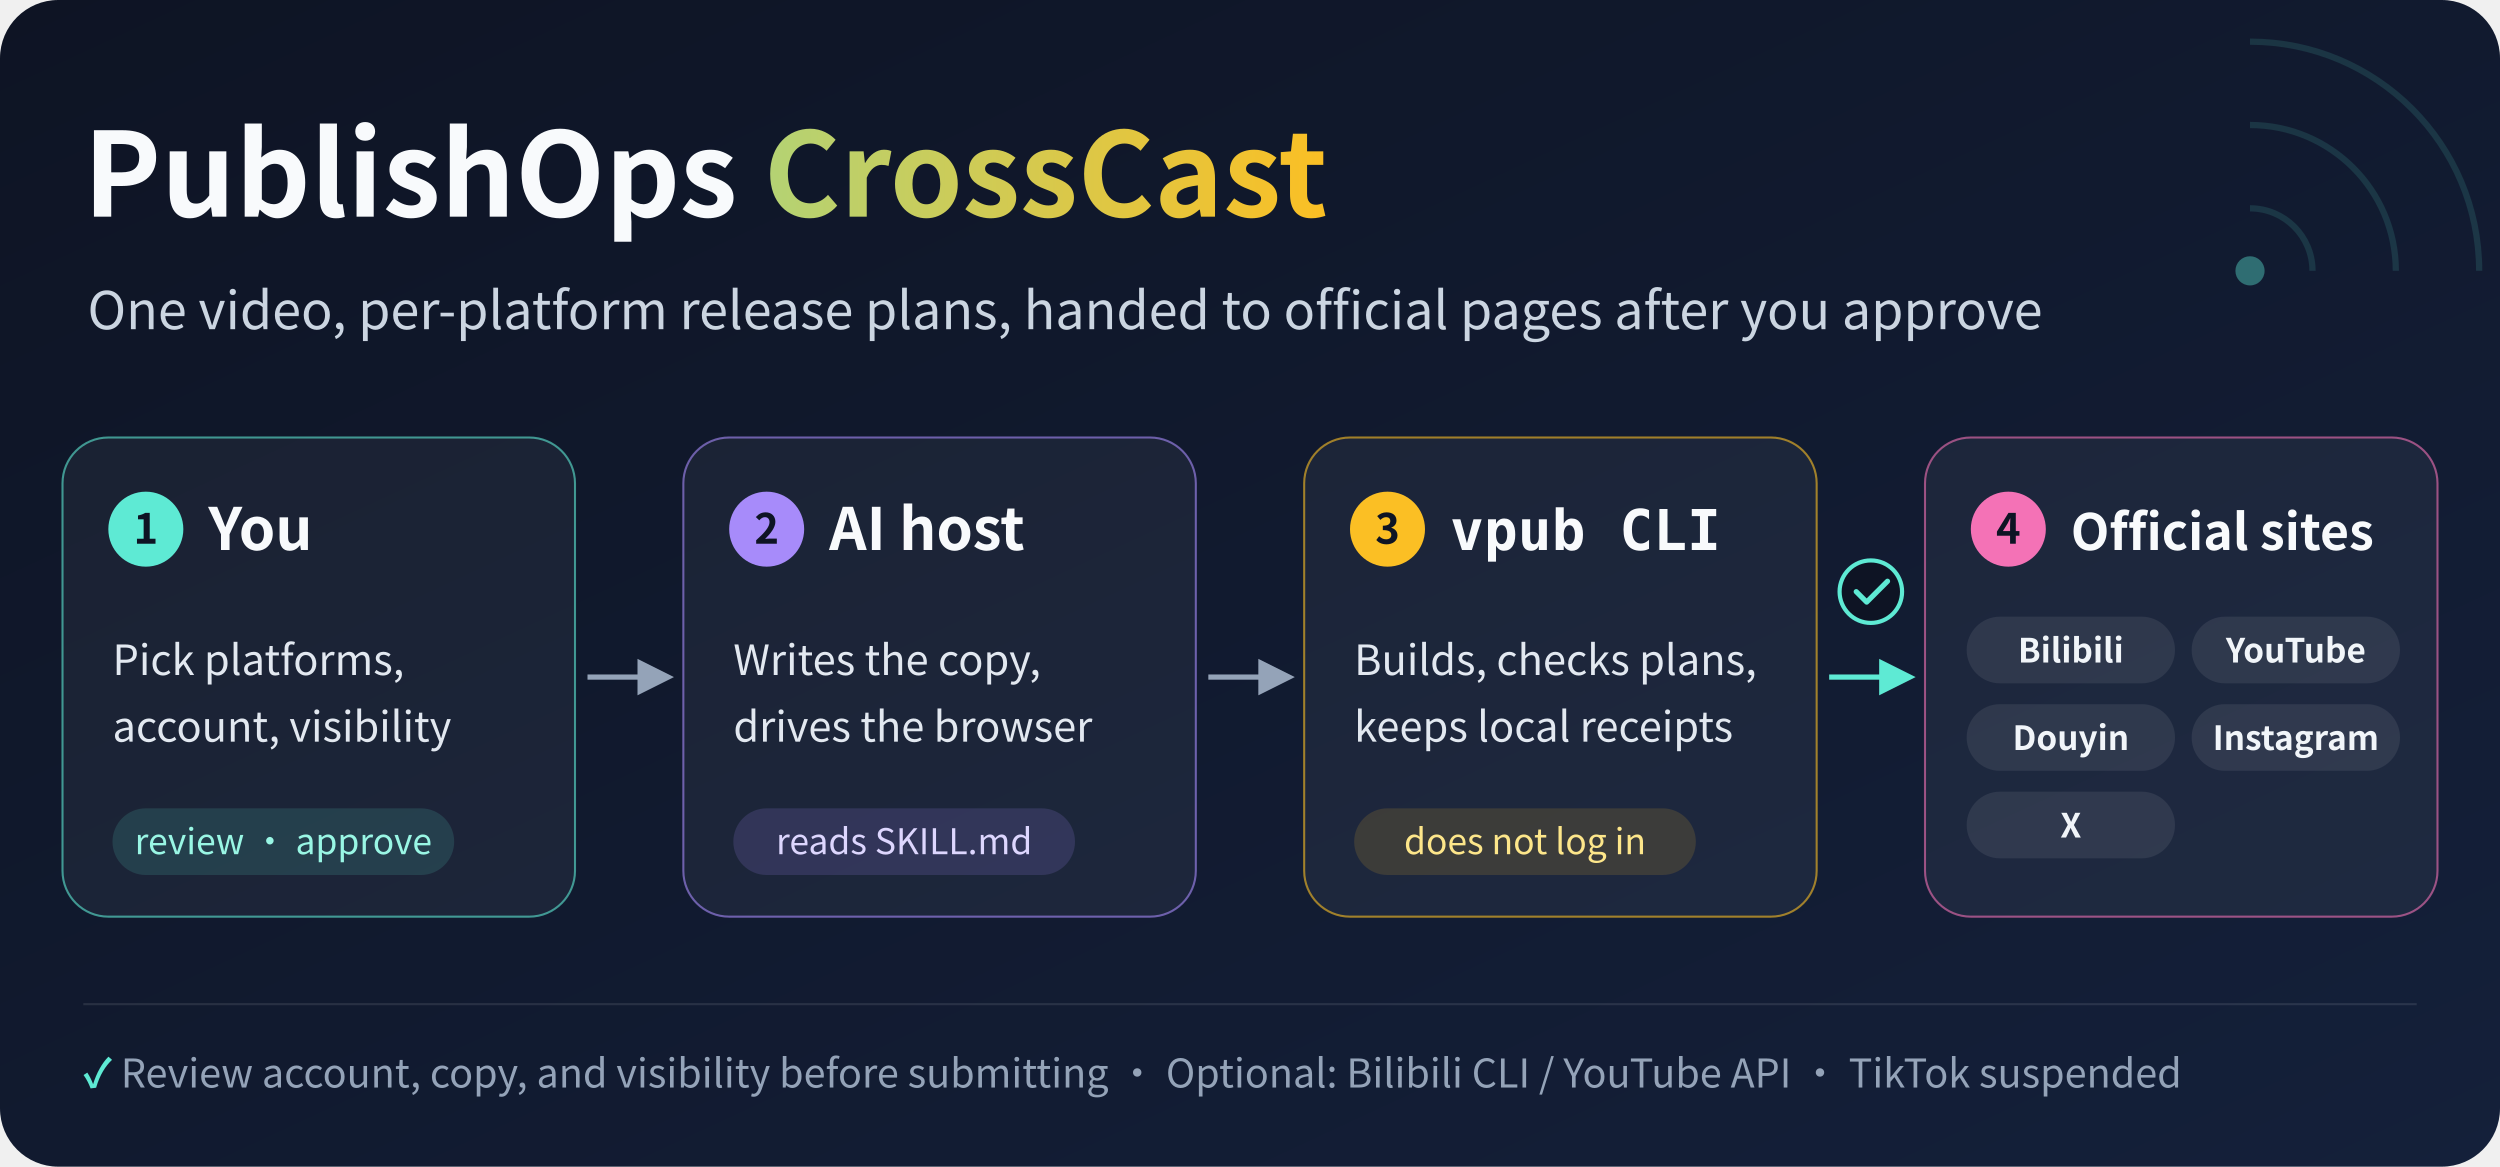
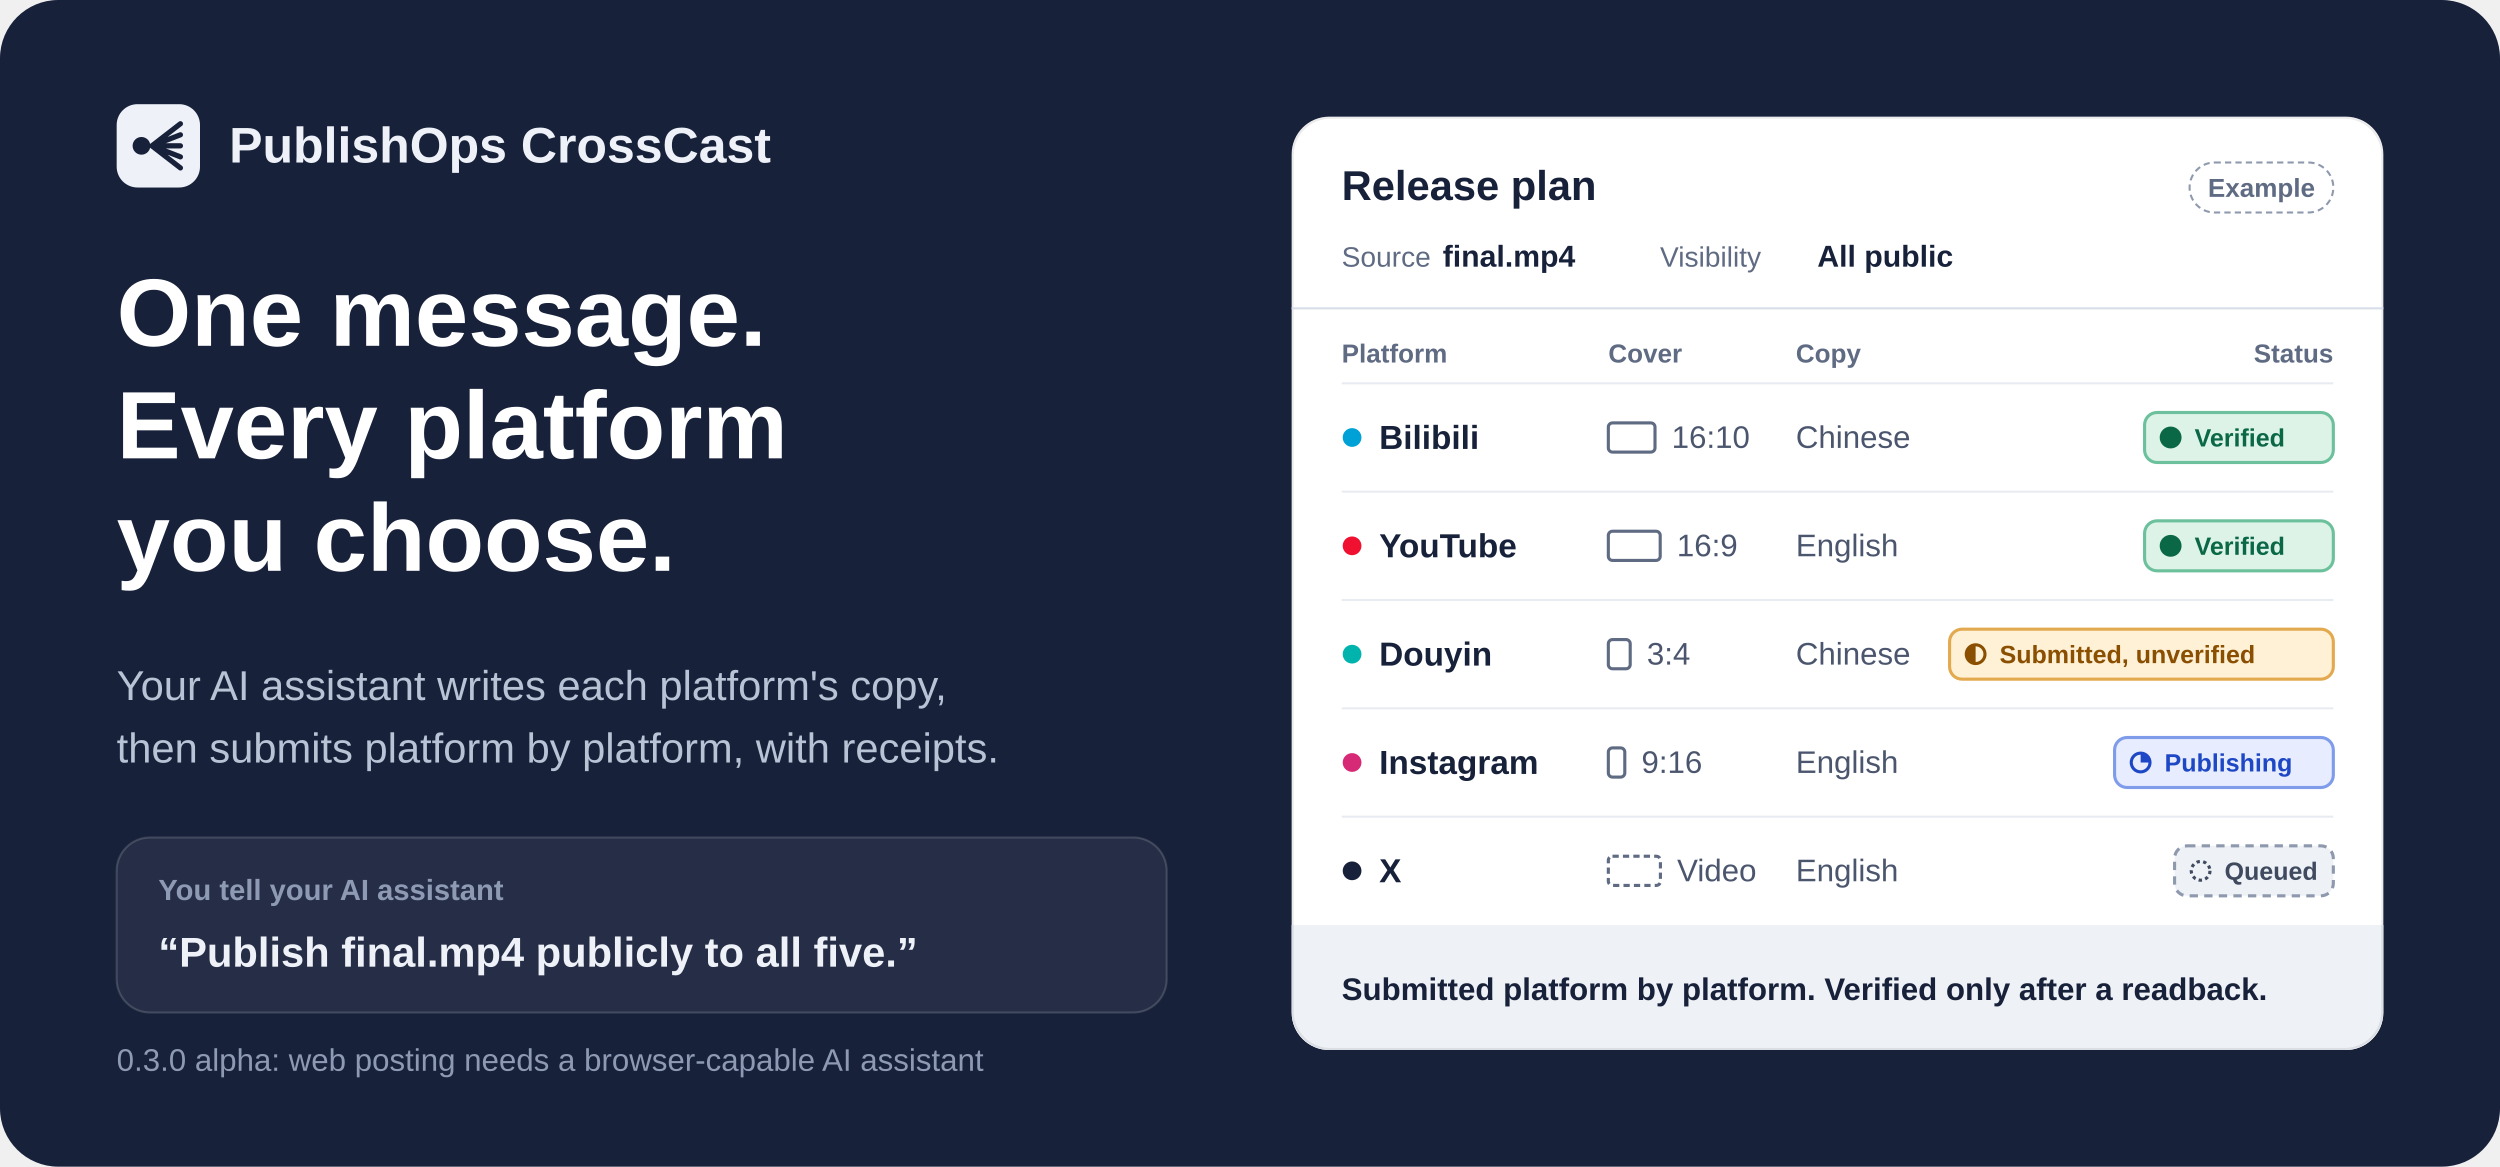
<svg xmlns="http://www.w3.org/2000/svg" width="1200" height="560" viewBox="0 0 1200 560" role="img" aria-labelledby="t d">
  <defs>
-     <linearGradient id="bg" x1="0" y1="0" x2="1" y2="1">
-       <stop offset="0" stop-color="#0e1424" />
-       <stop offset="1" stop-color="#14203a" />
-     </linearGradient>
-     <linearGradient id="accent" x1="0" y1="0" x2="1" y2="0">
-       <stop offset="0" stop-color="#5eead4" />
-       <stop offset="1" stop-color="#fbbf24" />
-     </linearGradient>
-     <marker id="arrow" viewBox="0 0 10 10" refX="8" refY="5" markerWidth="7" markerHeight="7" orient="auto">
-       <path d="M0 0 L10 5 L0 10 Z" fill="#94a3b8" />
-     </marker>
-     <marker id="arrow-ok" viewBox="0 0 10 10" refX="8" refY="5" markerWidth="7" markerHeight="7" orient="auto">
-       <path d="M0 0 L10 5 L0 10 Z" fill="#5eead4" />
-     </marker>
+     <clipPath id="card">
+       <rect x="620" y="56" width="524" height="448" rx="18" />
+     </clipPath>
  </defs>
-   <rect width="1200" height="560" rx="28" fill="url(#bg)" />
-   <g fill="none" stroke="#5eead4" stroke-opacity="0.13" stroke-width="3">
-     <path d="M1080 60 a70 70 0 0 1 70 70" />
-     <path d="M1080 20 a110 110 0 0 1 110 110" />
-     <path d="M1080 100 a30 30 0 0 1 30 30" />
-   </g>
-   <circle cx="1080" cy="130" r="7" fill="#5eead4" fill-opacity="0.4" />
-   <g font-family="'Segoe UI','PingFang SC','Microsoft YaHei','Noto Sans CJK SC','Noto Sans SC',Arial,sans-serif">
-     <text x="40" y="104" font-size="56" font-weight="800" fill="#f8fafc">PublishOps <tspan fill="url(#accent)">CrossCast</tspan>
-     </text>
-     <text x="42" y="158" font-size="25" fill="#cbd5e1">One video, per-platform release plans, handed to official pages after you approve</text>
-     <g transform="translate(30 210)">
-       <rect width="246" height="230" rx="22" fill="#ffffff" fill-opacity="0.05" stroke="#5eead4" stroke-opacity="0.6" />
-       <circle cx="40" cy="44" r="18" fill="#5eead4" />
-       <text x="40" y="51" text-anchor="middle" font-size="20" font-weight="800" fill="#0e1424">1</text>
-       <text x="70" y="54" font-size="28" font-weight="700" fill="#f8fafc">You</text>
-       <text x="24" y="114" font-size="20" fill="#e2e8f0">Pick platforms,</text>
-       <text x="24" y="146" font-size="20" fill="#e2e8f0">account, visibility</text>
-       <rect x="24" y="178" width="164" height="32" rx="16" fill="#5eead4" fill-opacity="0.14" />
-       <text x="106" y="200" text-anchor="middle" font-size="17" fill="#99f6e4">review · approve</text>
+   <rect width="1200" height="560" rx="28" fill="#17213a" />
+   <g font-family="'Segoe UI',-apple-system,BlinkMacSystemFont,'Helvetica Neue',Arial,'Noto Sans',sans-serif">
+     <g transform="translate(56 50)">
+       <rect width="40" height="40" rx="10" fill="#eef2f8" />
+       <circle cx="11.9" cy="20" r="4.25" fill="#17213a" />
+       <path d="M16.9 20 30.6 9.4M16.9 20 30.6 14.7M16.9 20H30.6M16.9 20 30.6 25.3M16.9 20 30.6 30.6" stroke="#17213a" stroke-width="2.5" stroke-linecap="round" fill="none" />
+       <text x="54" y="28" font-size="24" font-weight="800" fill="#eef2f8" font-family="'Segoe UI',-apple-system,BlinkMacSystemFont,'Helvetica Neue',Arial,'Noto Sans',sans-serif">PublishOps CrossCast</text>
    </g>
-     <g transform="translate(328 210)">
-       <rect width="246" height="230" rx="22" fill="#ffffff" fill-opacity="0.05" stroke="#a78bfa" stroke-opacity="0.6" />
-       <circle cx="40" cy="44" r="18" fill="#a78bfa" />
-       <text x="40" y="51" text-anchor="middle" font-size="20" font-weight="800" fill="#0e1424">2</text>
-       <text x="70" y="54" font-size="28" font-weight="700" fill="#f8fafc">AI host</text>
-       <text x="24" y="114" font-size="20" fill="#e2e8f0">Writes the copy,</text>
-       <text x="24" y="146" font-size="20" fill="#e2e8f0">drives the browser</text>
-       <rect x="24" y="178" width="164" height="32" rx="16" fill="#a78bfa" fill-opacity="0.16" />
-       <text x="106" y="200" text-anchor="middle" font-size="17" fill="#ddd6fe">reads SKILL.md</text>
+     <text x="56" y="166" font-size="46" font-weight="800" fill="#ffffff">One message.</text>
+     <text x="56" y="220" font-size="46" font-weight="800" fill="#ffffff">Every platform</text>
+     <text x="56" y="274" font-size="46" font-weight="800" fill="#ffffff">you choose.</text>
+     <text x="56" y="336" font-size="20" fill="#b9c3d6">Your AI assistant writes each platform's copy,</text>
+     <text x="56" y="366" font-size="20" fill="#b9c3d6">then submits platform by platform, with receipts.</text>
+     <rect x="56" y="402" width="504" height="84" rx="16" fill="#ffffff" fill-opacity="0.06" stroke="#ffffff" stroke-opacity="0.16" />
+     <text x="76" y="432" font-size="14" font-weight="600" fill="#8e9ab3">You tell your AI assistant</text>
+     <text x="76" y="464" font-size="20" font-weight="700" fill="#eef2f8">“Publish final.mp4 publicly to all five.”</text>
+     <text x="56" y="514" font-size="15" fill="#8e9ab3">0.3.0 alpha: web posting needs a browser-capable AI assistant</text>
+     <g clip-path="url(#card)">
+       <rect x="620" y="56" width="524" height="448" fill="#ffffff" />
+       <rect x="620" y="444" width="524" height="60" fill="#eef1f6" />
    </g>
-     <g transform="translate(626 210)">
-       <rect width="246" height="230" rx="22" fill="#ffffff" fill-opacity="0.05" stroke="#fbbf24" stroke-opacity="0.6" />
-       <circle cx="40" cy="44" r="18" fill="#fbbf24" />
-       <text x="40" y="51" text-anchor="middle" font-size="20" font-weight="800" fill="#0e1424">3</text>
-       <text x="70" y="54" font-size="27" font-weight="700" fill="#f8fafc" font-family="Consolas,'SFMono-Regular',Menlo,monospace">vpub CLI</text>
-       <text x="24" y="114" font-size="20" fill="#e2e8f0">Builds, checks plans,</text>
-       <text x="24" y="146" font-size="20" fill="#e2e8f0">keeps local receipts</text>
-       <rect x="24" y="178" width="164" height="32" rx="16" fill="#fbbf24" fill-opacity="0.14" />
-       <text x="106" y="200" text-anchor="middle" font-size="17" fill="#fde68a">does not log in</text>
-     </g>
-     <g transform="translate(924 210)">
-       <rect width="246" height="230" rx="22" fill="#ffffff" fill-opacity="0.05" stroke="#f472b6" stroke-opacity="0.6" />
-       <circle cx="40" cy="44" r="18" fill="#f472b6" />
-       <text x="40" y="51" text-anchor="middle" font-size="20" font-weight="800" fill="#0e1424">4</text>
-       <text x="70" y="54" font-size="24" font-weight="700" fill="#f8fafc">Official sites</text>
-       <g font-size="16" font-weight="600" fill="#f1f5f9">
-         <rect x="20" y="86" width="100" height="32" rx="16" fill="#ffffff" fill-opacity="0.08" />
-         <text x="70" y="108" text-anchor="middle">Bilibili</text>
-         <rect x="128" y="86" width="100" height="32" rx="16" fill="#ffffff" fill-opacity="0.08" />
-         <text x="178" y="108" text-anchor="middle">YouTube</text>
-         <rect x="20" y="128" width="100" height="32" rx="16" fill="#ffffff" fill-opacity="0.08" />
-         <text x="70" y="150" text-anchor="middle">Douyin</text>
-         <rect x="128" y="128" width="100" height="32" rx="16" fill="#ffffff" fill-opacity="0.08" />
-         <text x="178" y="150" text-anchor="middle">Instagram</text>
-         <rect x="20" y="170" width="100" height="32" rx="16" fill="#ffffff" fill-opacity="0.08" />
-         <text x="70" y="192" text-anchor="middle">X</text>
-       </g>
-     </g>
-     <g stroke="#94a3b8" stroke-width="2.5" fill="none" marker-end="url(#arrow)">
-       <path d="M282 325 L320 325" />
-       <path d="M580 325 L618 325" />
-     </g>
-     <path d="M878 325 L916 325" stroke="#5eead4" stroke-width="2.5" fill="none" marker-end="url(#arrow-ok)" />
-     <circle cx="898" cy="284" r="15" fill="#0e1424" stroke="#5eead4" stroke-width="2" />
-     <path d="M891 284 L896 289 L906 279" stroke="#5eead4" stroke-width="2.5" fill="none" stroke-linecap="round" stroke-linejoin="round" />
-     <path d="M40 482 L1160 482" stroke="#ffffff" stroke-opacity="0.1" />
-     <text x="40" y="522" font-size="19" fill="#94a3b8">
-       <tspan fill="#5eead4" font-weight="700">✓</tspan> Review account, copy, and visibility before submitting   ·   Optional: Bilibili CLI / YouTube API   ·   TikTok suspended</text>
+     <rect x="620.5" y="56.5" width="523" height="447" rx="18" fill="none" stroke="#000000" stroke-opacity="0.08" />
+     <text x="644" y="96" font-size="20" font-weight="800" fill="#17213a">Release plan</text>
+     <rect x="1051.0" y="78" width="69.0" height="24" rx="12" fill="none" stroke="#8e99ae" stroke-dasharray="3 2" />
+     <text x="1085.5" y="94.5" font-size="12.5" font-weight="600" fill="#5f6a83" text-anchor="middle">Example</text>
+     <text x="644" y="128" font-size="13.5" fill="#5f6a83">Source</text>
+     <text x="692.5" y="128" font-size="14.5" font-weight="700" fill="#17213a">final.mp4</text>
+     <text x="796.8" y="128" font-size="13.5" fill="#5f6a83">Visibility</text>
+     <text x="872.3" y="128" font-size="14.5" font-weight="700" fill="#17213a">All public</text>
+     <path d="M620 148 H1144" stroke="#d8dee8" />
+     <text x="644" y="174" font-size="12.5" font-weight="600" fill="#5f6a83">Platform</text>
+     <text x="772" y="174" font-size="12.5" font-weight="600" fill="#5f6a83">Cover</text>
+     <text x="862" y="174" font-size="12.5" font-weight="600" fill="#5f6a83">Copy</text>
+     <text x="1120" y="174" font-size="12.5" font-weight="600" fill="#5f6a83" text-anchor="end">Status</text>
+     <path d="M644 184 H1120" stroke="#e8ecf2" />
+     <circle cx="649" cy="210" r="4.5" fill="#00a1d6" />
+     <text x="662" y="215.5" font-size="16" font-weight="700" fill="#17213a">Bilibili</text>
+     <rect x="772" y="203.0" width="22.4" height="14" rx="2" fill="none" stroke="#5f6a83" stroke-width="1.5" />
+     <text x="802.4" y="215" font-size="15" fill="#4b566e">16:10</text>
+     <text x="862" y="215" font-size="15" fill="#4b566e">Chinese</text>
+     <rect x="1029.4" y="198.0" width="90.6" height="24" rx="6" fill="#ddf3e8" stroke="#6cc19c" stroke-width="1.5" />
+     <circle cx="1041.9" cy="210" r="4.5" fill="none" stroke="#0a6847" stroke-width="1.5" />
+     <circle cx="1041.9" cy="210" r="4.5" fill="#0a6847" />
+     <text x="1053.4" y="214.3" font-size="12" font-weight="700" fill="#0a6847">Verified</text>
+     <path d="M644 236 H1120" stroke="#e8ecf2" />
+     <circle cx="649" cy="262" r="4.5" fill="#f0102f" />
+     <text x="662" y="267.5" font-size="16" font-weight="700" fill="#17213a">YouTube</text>
+     <rect x="772" y="255.0" width="24.9" height="14" rx="2" fill="none" stroke="#5f6a83" stroke-width="1.5" />
+     <text x="804.9" y="267" font-size="15" fill="#4b566e">16:9</text>
+     <text x="862" y="267" font-size="15" fill="#4b566e">English</text>
+     <rect x="1029.4" y="250.0" width="90.6" height="24" rx="6" fill="#ddf3e8" stroke="#6cc19c" stroke-width="1.5" />
+     <circle cx="1041.9" cy="262" r="4.5" fill="none" stroke="#0a6847" stroke-width="1.5" />
+     <circle cx="1041.9" cy="262" r="4.5" fill="#0a6847" />
+     <text x="1053.4" y="266.3" font-size="12" font-weight="700" fill="#0a6847">Verified</text>
+     <path d="M644 288 H1120" stroke="#e8ecf2" />
+     <circle cx="649" cy="314" r="4.5" fill="#00b3ad" />
+     <text x="662" y="319.5" font-size="16" font-weight="700" fill="#17213a">Douyin</text>
+     <rect x="772" y="307.0" width="10.5" height="14" rx="2" fill="none" stroke="#5f6a83" stroke-width="1.5" />
+     <text x="790.5" y="319" font-size="15" fill="#4b566e">3:4</text>
+     <text x="862" y="319" font-size="15" fill="#4b566e">Chinese</text>
+     <rect x="935.8" y="302.0" width="184.2" height="24" rx="6" fill="#fff1d6" stroke="#e3a94f" stroke-width="1.5" />
+     <circle cx="948.3" cy="314" r="4.5" fill="none" stroke="#8a4f00" stroke-width="1.5" />
+     <path d="M948.3 309.5 A4.5 4.5 0 0 0 948.3 318.5 Z" fill="#8a4f00" />
+     <text x="959.8" y="318.3" font-size="12" font-weight="700" fill="#8a4f00">Submitted, unverified</text>
+     <path d="M644 340 H1120" stroke="#e8ecf2" />
+     <circle cx="649" cy="366" r="4.5" fill="#d62976" />
+     <text x="662" y="371.5" font-size="16" font-weight="700" fill="#17213a">Instagram</text>
+     <rect x="772" y="359.0" width="7.9" height="14" rx="2" fill="none" stroke="#5f6a83" stroke-width="1.5" />
+     <text x="787.9" y="371" font-size="15" fill="#4b566e">9:16</text>
+     <text x="862" y="371" font-size="15" fill="#4b566e">English</text>
+     <rect x="1015.0" y="354.0" width="105.0" height="24" rx="6" fill="#e7edff" stroke="#7f9ceb" stroke-width="1.5" />
+     <circle cx="1027.5" cy="366" r="4.5" fill="none" stroke="#1d47c4" stroke-width="1.5" />
+     <path d="M1027.5 366 L1027.5 361.5 A4.5 4.5 0 0 1 1032.0 366 Z" fill="#1d47c4" />
+     <text x="1039.0" y="370.3" font-size="12" font-weight="700" fill="#1d47c4">Publishing</text>
+     <path d="M644 392 H1120" stroke="#e8ecf2" />
+     <circle cx="649" cy="418" r="4.5" fill="#17213a" />
+     <text x="662" y="423.5" font-size="16" font-weight="700" fill="#17213a">X</text>
+     <rect x="772" y="411.0" width="25" height="14" rx="2" fill="none" stroke="#5f6a83" stroke-width="1.5" stroke-dasharray="3 2" />
+     <text x="805.0" y="423" font-size="15" fill="#4b566e">Video</text>
+     <text x="862" y="423" font-size="15" fill="#4b566e">English</text>
+     <rect x="1043.8" y="406.0" width="76.2" height="24" rx="6" fill="#eef1f6" stroke="#8e99ae" stroke-width="1.5" stroke-dasharray="4 3" />
+     <circle cx="1056.3" cy="418" r="4.5" fill="none" stroke="#3f4a5f" stroke-width="1.5" stroke-dasharray="1.6 1.6" />
+     <text x="1067.8" y="422.3" font-size="12" font-weight="700" fill="#3f4a5f">Queued</text>
+     <text x="644" y="480" font-size="15" font-weight="700" fill="#17213a">Submitted platform by platform. Verified only after a readback.</text>
  </g>
</svg>
